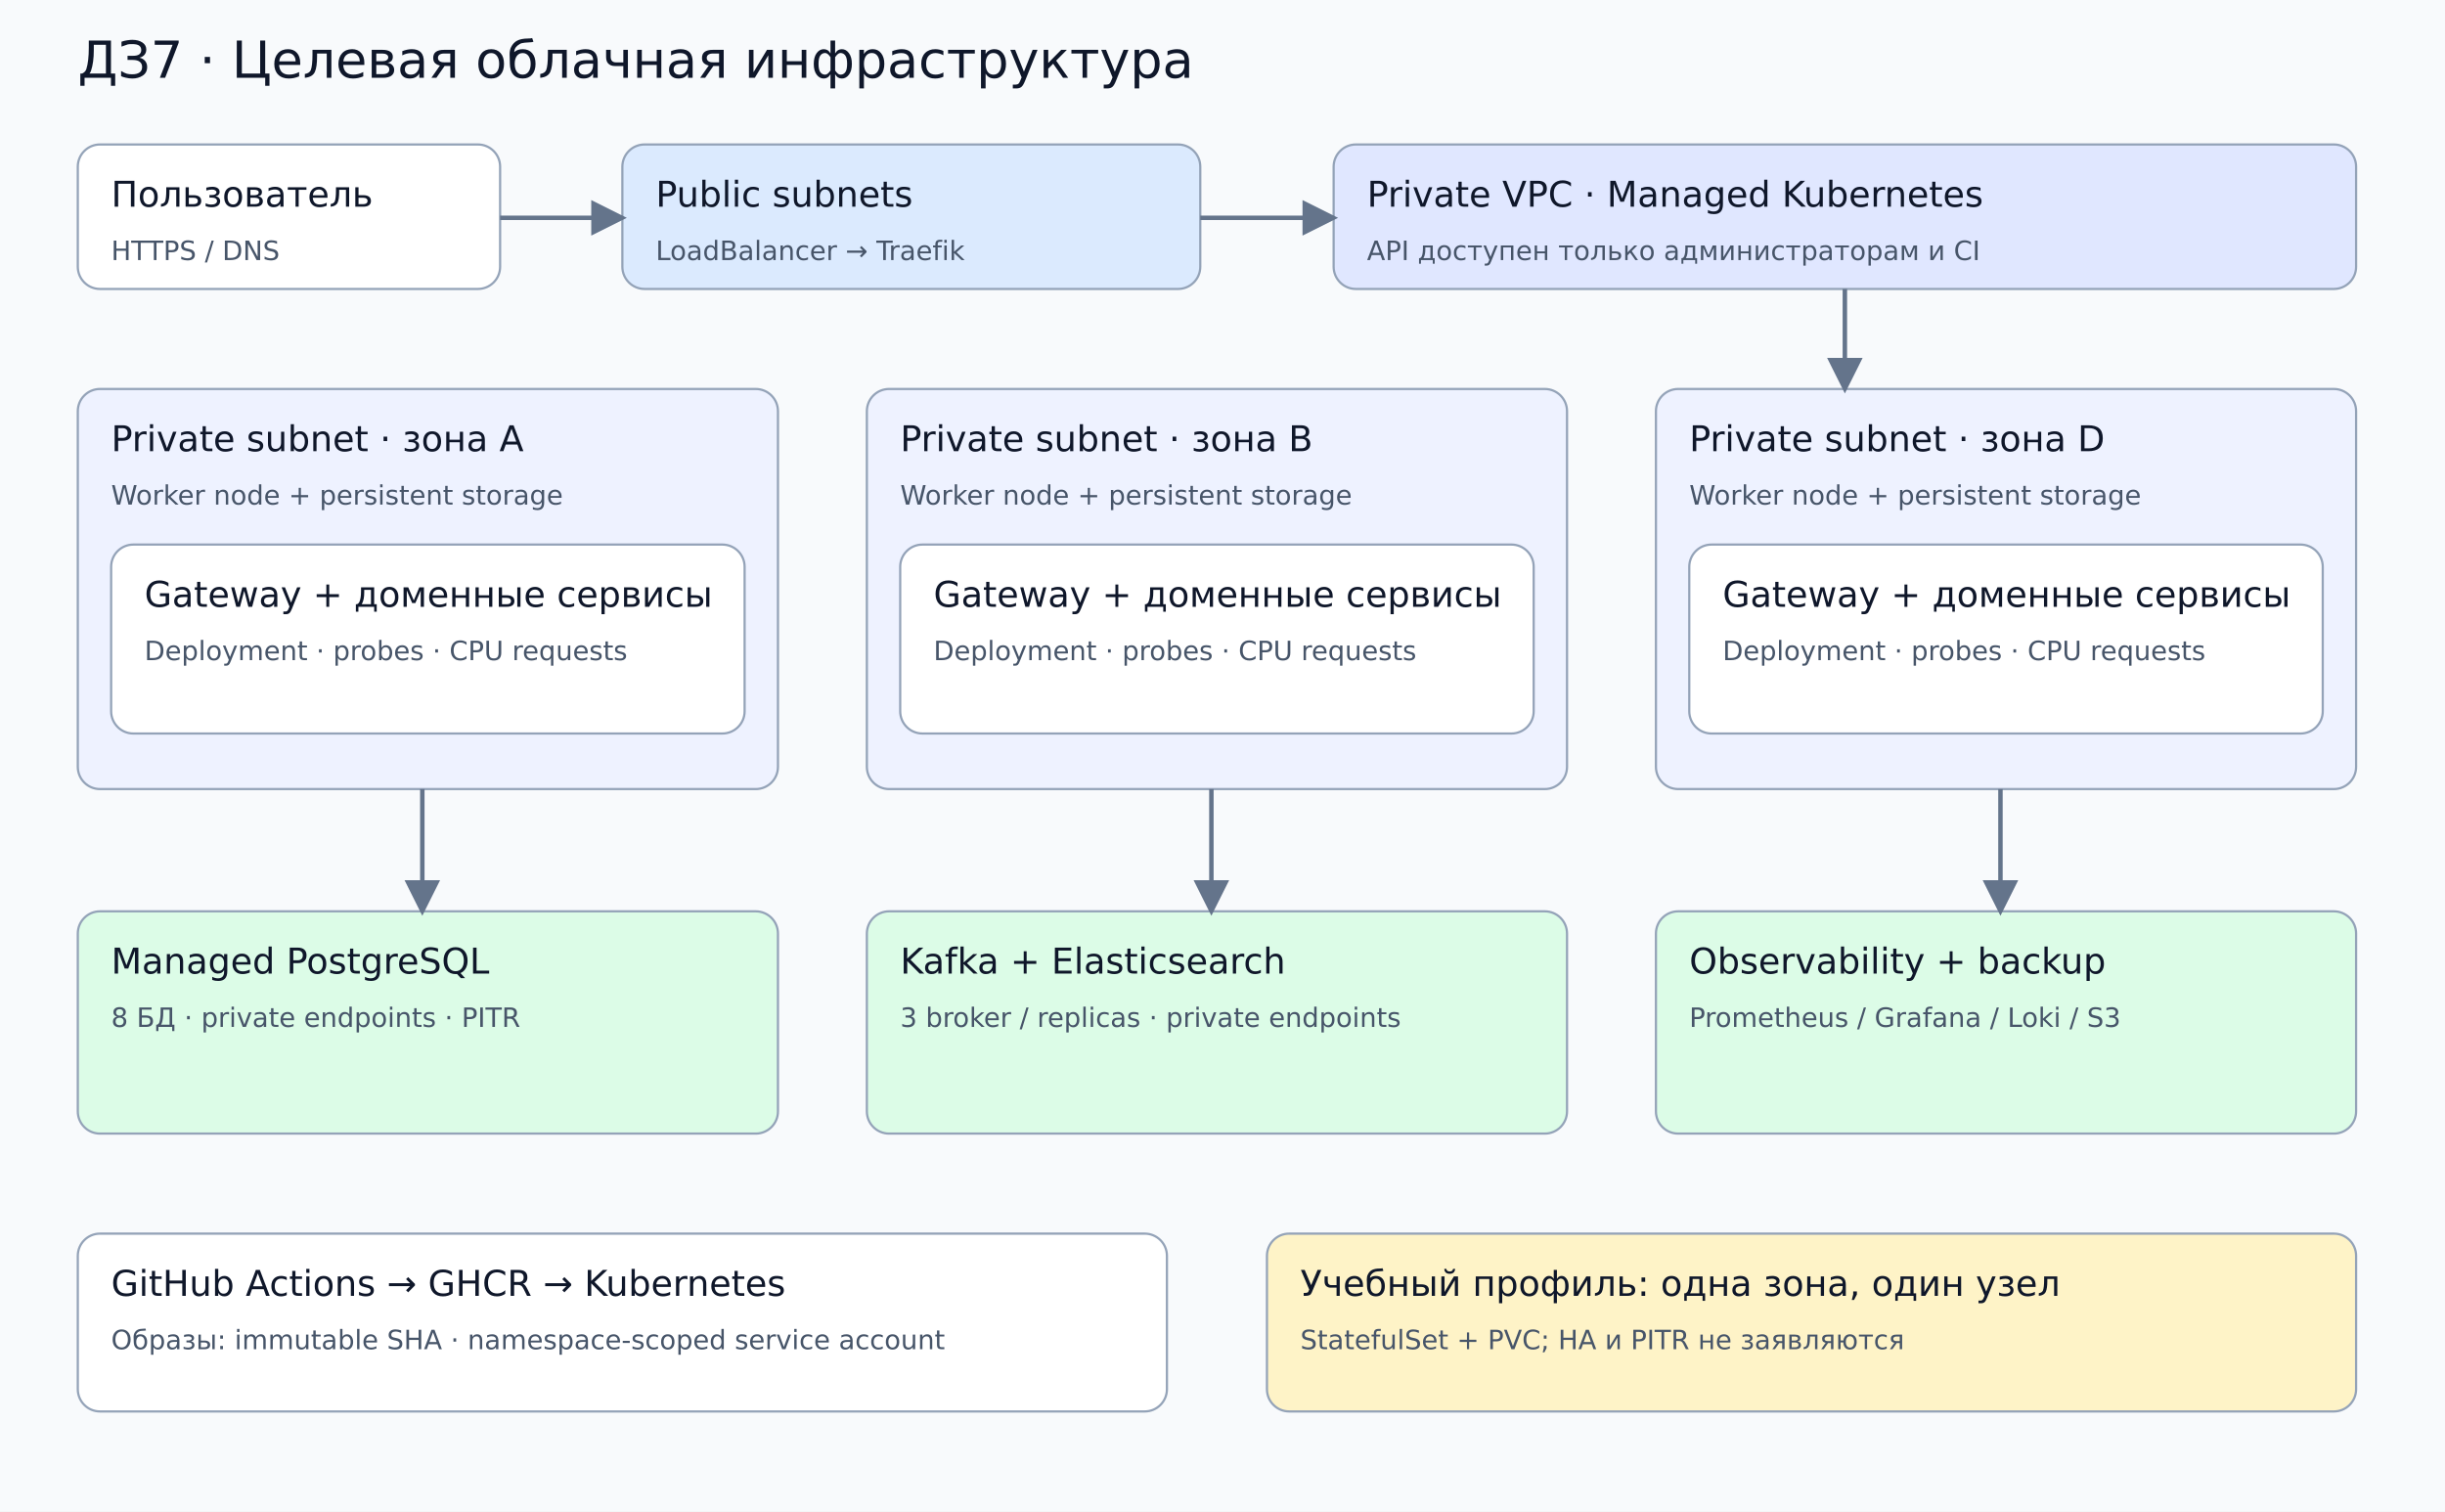
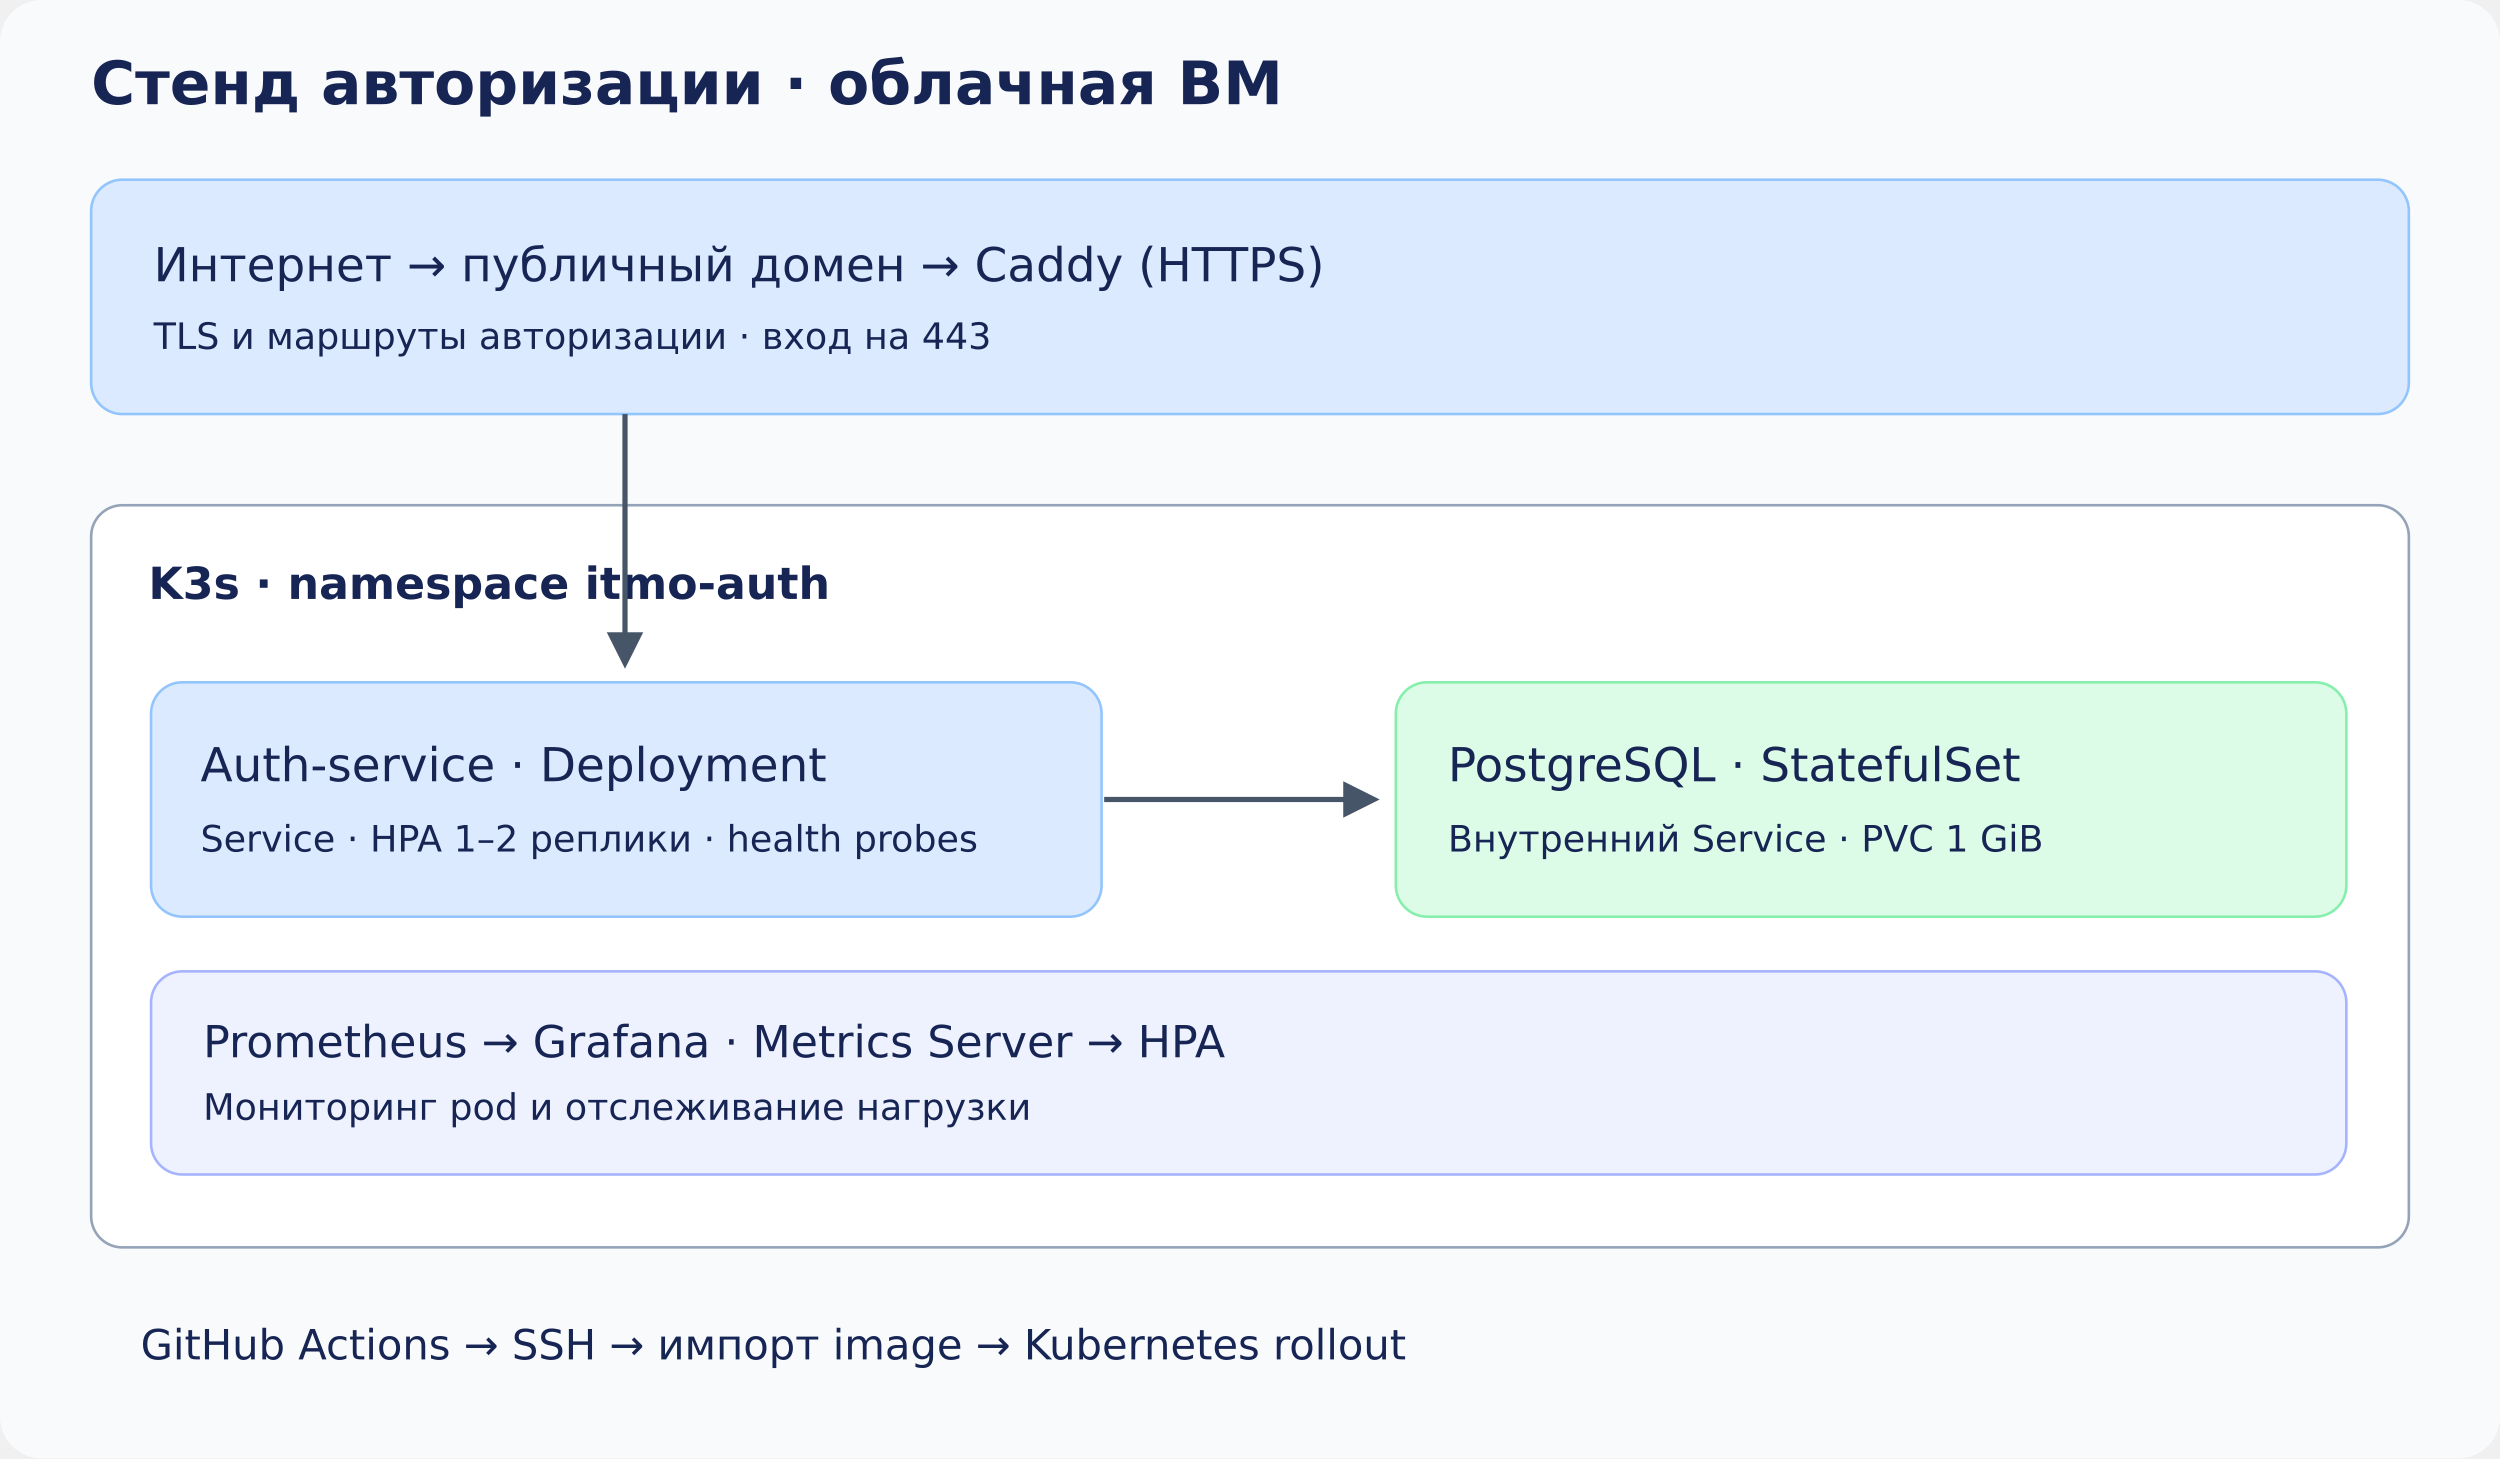
- <svg xmlns="http://www.w3.org/2000/svg" width="1100" height="680" viewBox="0 0 1100 680">
-   <rect width="1100" height="680" fill="#f8fafc" />
+ <svg xmlns="http://www.w3.org/2000/svg" width="960" height="560" viewBox="0 0 960 560">
  <defs>
-     <marker id="arrow" markerWidth="8" markerHeight="8" refX="7" refY="4" orient="auto">
-       <path d="M0,0 L8,4 L0,8" fill="#64748b" />
+     <marker id="arrow" viewBox="0 0 10 10" refX="8" refY="5" markerWidth="7" markerHeight="7" orient="auto-start-reverse">
+       <path d="M 0 0 L 10 5 L 0 10 Z" fill="#475569" />
    </marker>
  </defs>
-   <text x="35" y="35" font-family="DejaVu Sans" font-size="23" fill="#0f172a">ДЗ7 · Целевая облачная инфраструктура</text>
-   <rect x="35" y="65" width="190" height="65" rx="10" fill="#fff" stroke="#94a3b8" />
-   <text x="50" y="93" font-family="DejaVu Sans" font-size="16" fill="#0f172a">Пользователь</text>
-   <text x="50" y="117" font-family="DejaVu Sans" font-size="12" fill="#475569">HTTPS / DNS</text>
-   <rect x="280" y="65" width="260" height="65" rx="10" fill="#dbeafe" stroke="#94a3b8" />
-   <text x="295" y="93" font-family="DejaVu Sans" font-size="16" fill="#0f172a">Public subnets</text>
-   <text x="295" y="117" font-family="DejaVu Sans" font-size="12" fill="#475569">LoadBalancer → Traefik</text>
-   <path d="M225,98 L280,98" stroke="#64748b" stroke-width="2" marker-end="url(#arrow)" />
-   <rect x="600" y="65" width="460" height="65" rx="10" fill="#e0e7ff" stroke="#94a3b8" />
-   <text x="615" y="93" font-family="DejaVu Sans" font-size="16" fill="#0f172a">Private VPC · Managed Kubernetes</text>
-   <text x="615" y="117" font-family="DejaVu Sans" font-size="12" fill="#475569">API доступен только администраторам и CI</text>
-   <path d="M540,98 L600,98" stroke="#64748b" stroke-width="2" marker-end="url(#arrow)" />
-   <rect x="35" y="175" width="315" height="180" rx="10" fill="#eef2ff" stroke="#94a3b8" />
-   <text x="50" y="203" font-family="DejaVu Sans" font-size="16" fill="#0f172a">Private subnet · зона A</text>
-   <text x="50" y="227" font-family="DejaVu Sans" font-size="12" fill="#475569">Worker node + persistent storage</text>
-   <rect x="50" y="245" width="285" height="85" rx="10" fill="#fff" stroke="#94a3b8" />
-   <text x="65" y="273" font-family="DejaVu Sans" font-size="16" fill="#0f172a">Gateway + доменные сервисы</text>
-   <text x="65" y="297" font-family="DejaVu Sans" font-size="12" fill="#475569">Deployment · probes · CPU requests</text>
-   <rect x="390" y="175" width="315" height="180" rx="10" fill="#eef2ff" stroke="#94a3b8" />
-   <text x="405" y="203" font-family="DejaVu Sans" font-size="16" fill="#0f172a">Private subnet · зона B</text>
-   <text x="405" y="227" font-family="DejaVu Sans" font-size="12" fill="#475569">Worker node + persistent storage</text>
-   <rect x="405" y="245" width="285" height="85" rx="10" fill="#fff" stroke="#94a3b8" />
-   <text x="420" y="273" font-family="DejaVu Sans" font-size="16" fill="#0f172a">Gateway + доменные сервисы</text>
-   <text x="420" y="297" font-family="DejaVu Sans" font-size="12" fill="#475569">Deployment · probes · CPU requests</text>
-   <rect x="745" y="175" width="315" height="180" rx="10" fill="#eef2ff" stroke="#94a3b8" />
-   <text x="760" y="203" font-family="DejaVu Sans" font-size="16" fill="#0f172a">Private subnet · зона D</text>
-   <text x="760" y="227" font-family="DejaVu Sans" font-size="12" fill="#475569">Worker node + persistent storage</text>
-   <rect x="760" y="245" width="285" height="85" rx="10" fill="#fff" stroke="#94a3b8" />
-   <text x="775" y="273" font-family="DejaVu Sans" font-size="16" fill="#0f172a">Gateway + доменные сервисы</text>
-   <text x="775" y="297" font-family="DejaVu Sans" font-size="12" fill="#475569">Deployment · probes · CPU requests</text>
-   <path d="M830,130 L830,175" stroke="#64748b" stroke-width="2" marker-end="url(#arrow)" />
-   <rect x="35" y="410" width="315" height="100" rx="10" fill="#dcfce7" stroke="#94a3b8" />
-   <text x="50" y="438" font-family="DejaVu Sans" font-size="16" fill="#0f172a">Managed PostgreSQL</text>
-   <text x="50" y="462" font-family="DejaVu Sans" font-size="12" fill="#475569">8 БД · private endpoints · PITR</text>
-   <rect x="390" y="410" width="315" height="100" rx="10" fill="#dcfce7" stroke="#94a3b8" />
-   <text x="405" y="438" font-family="DejaVu Sans" font-size="16" fill="#0f172a">Kafka + Elasticsearch</text>
-   <text x="405" y="462" font-family="DejaVu Sans" font-size="12" fill="#475569">3 broker / replicas · private endpoints</text>
-   <rect x="745" y="410" width="315" height="100" rx="10" fill="#dcfce7" stroke="#94a3b8" />
-   <text x="760" y="438" font-family="DejaVu Sans" font-size="16" fill="#0f172a">Observability + backup</text>
-   <text x="760" y="462" font-family="DejaVu Sans" font-size="12" fill="#475569">Prometheus / Grafana / Loki / S3</text>
-   <path d="M190,355 L190,410" stroke="#64748b" stroke-width="2" marker-end="url(#arrow)" />
-   <path d="M545,355 L545,410" stroke="#64748b" stroke-width="2" marker-end="url(#arrow)" />
-   <path d="M900,355 L900,410" stroke="#64748b" stroke-width="2" marker-end="url(#arrow)" />
-   <rect x="35" y="555" width="490" height="80" rx="10" fill="#fff" stroke="#94a3b8" />
-   <text x="50" y="583" font-family="DejaVu Sans" font-size="16" fill="#0f172a">GitHub Actions → GHCR → Kubernetes</text>
-   <text x="50" y="607" font-family="DejaVu Sans" font-size="12" fill="#475569">Образы: immutable SHA · namespace-scoped service account</text>
-   <rect x="570" y="555" width="490" height="80" rx="10" fill="#fef3c7" stroke="#94a3b8" />
-   <text x="585" y="583" font-family="DejaVu Sans" font-size="16" fill="#0f172a">Учебный профиль: одна зона, один узел</text>
-   <text x="585" y="607" font-family="DejaVu Sans" font-size="12" fill="#475569">StatefulSet + PVC; HA и PITR не заявляются</text>
+   <rect width="960" height="560" rx="16" fill="#f8fafc" />
+   <g font-family="DejaVu Sans" fill="#172554">
+     <text x="35" y="40" font-size="23" font-weight="bold">Стенд авторизации · облачная ВМ</text>
+     <rect x="35" y="69" width="890" height="90" rx="12" fill="#dbeafe" stroke="#93c5fd" />
+     <text x="59" y="108" font-size="18">Интернет → публичный домен → Caddy (HTTPS)</text>
+     <text x="59" y="134" font-size="14">TLS и маршруты авторизации · вход на 443</text>
+     <rect x="35" y="194" width="890" height="285" rx="12" fill="#fff" stroke="#94a3b8" />
+     <text x="57" y="230" font-size="17" font-weight="bold">K3s · namespace itmo-auth</text>
+     <rect x="58" y="262" width="365" height="90" rx="12" fill="#dbeafe" stroke="#93c5fd" />
+     <text x="77" y="300" font-size="18">Auth-service · Deployment</text>
+     <text x="77" y="327" font-size="14">Service · HPA 1–2 реплики · health probes</text>
+     <rect x="536" y="262" width="365" height="90" rx="12" fill="#dcfce7" stroke="#86efac" />
+     <text x="556" y="300" font-size="18">PostgreSQL · StatefulSet</text>
+     <text x="556" y="327" font-size="14">Внутренний Service · PVC 1 GiB</text>
+     <rect x="58" y="373" width="843" height="78" rx="12" fill="#eef2ff" stroke="#a5b4fc" />
+     <text x="78" y="406" font-size="17">Prometheus → Grafana · Metrics Server → HPA</text>
+     <text x="78" y="430" font-size="14">Мониторинг pod и отслеживание нагрузки</text>
+     <text x="54" y="522" font-size="16">GitHub Actions → SSH → импорт image → Kubernetes rollout</text>
+   </g>
+   <g stroke="#475569" stroke-width="2" marker-end="url(#arrow)">
+     <path d="M240 159 V254" />
+     <path d="M424 307 H527" />
+   </g>
</svg>
